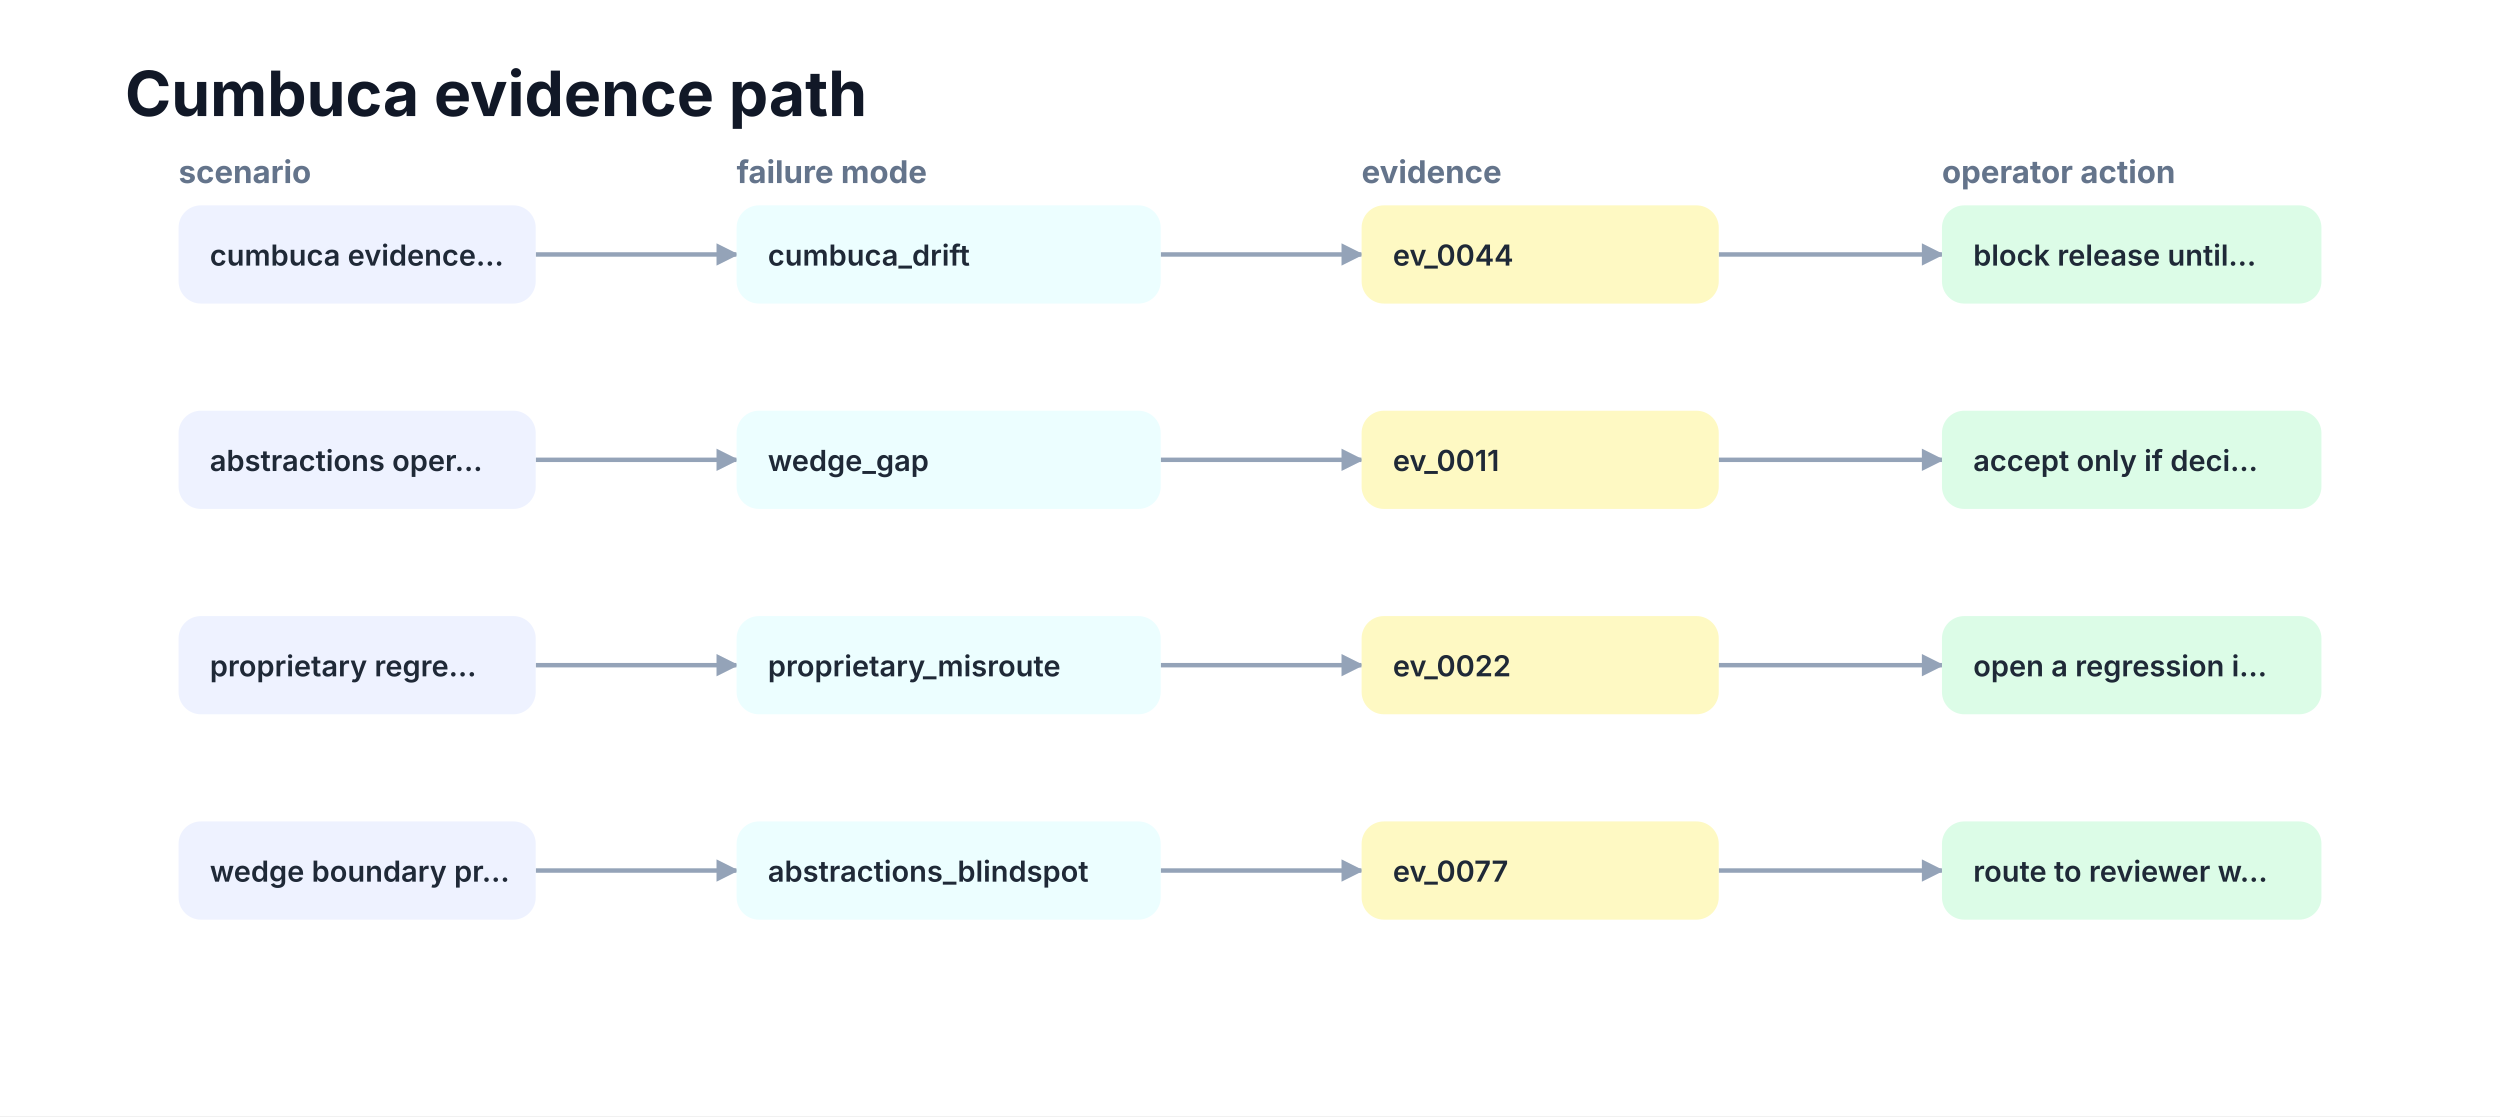
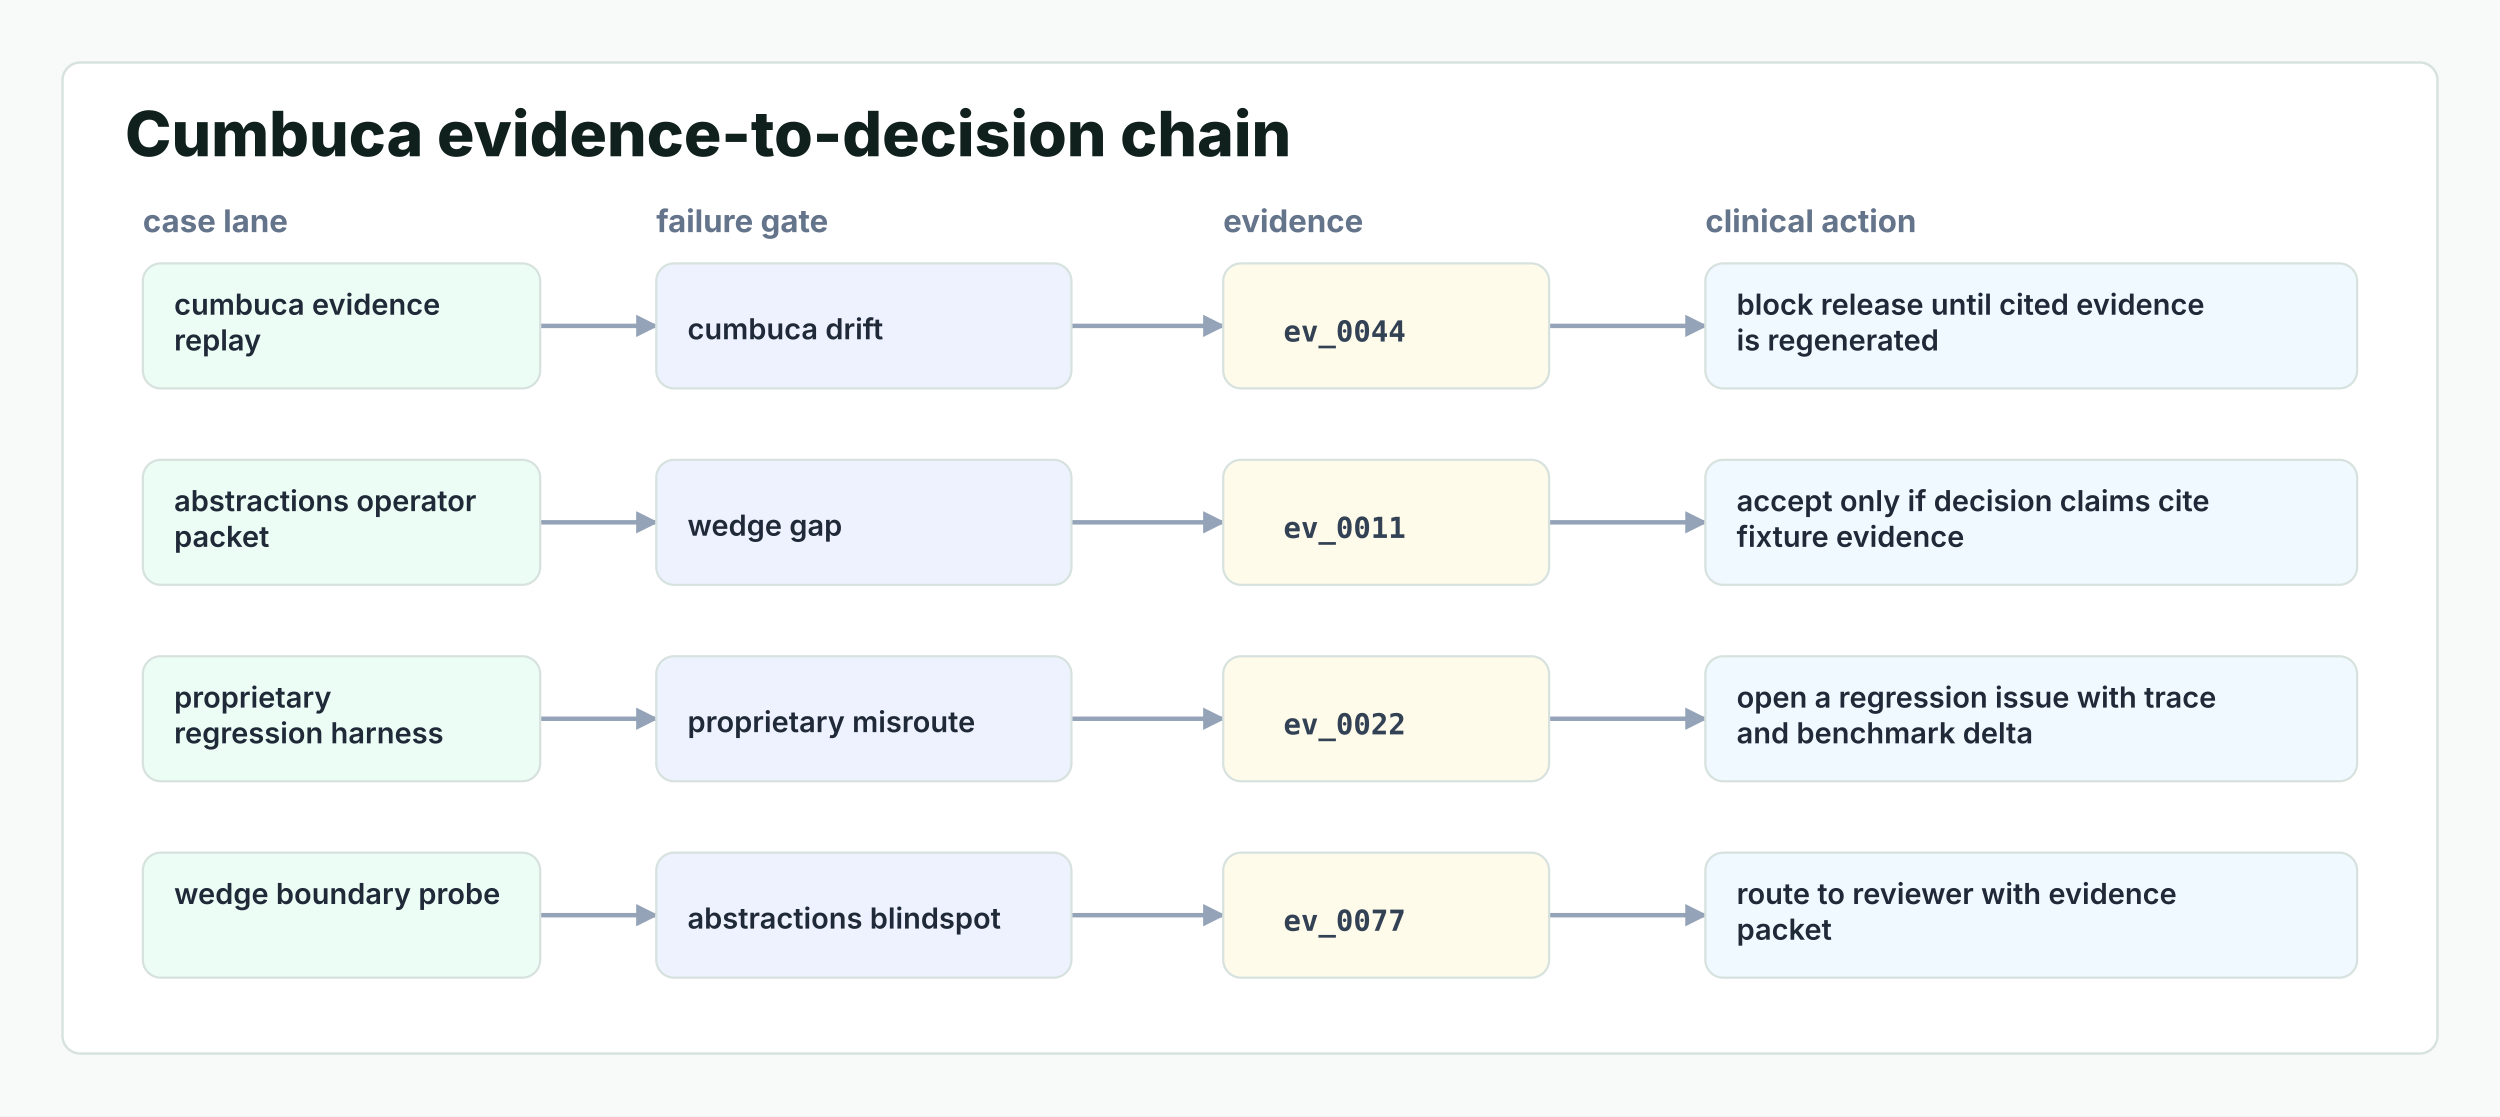
<svg xmlns="http://www.w3.org/2000/svg" width="1120" height="500" viewBox="0 0 1120 500" role="img" aria-label="Cumbuca evidence map">
  <defs>
    <style>
-       .title { font: 750 28px -apple-system, BlinkMacSystemFont, "Segoe UI", sans-serif; fill:#111827; }
-       .node { font: 600 13px -apple-system, BlinkMacSystemFont, "Segoe UI", sans-serif; fill:#1f2937; }
-       .head { font: 700 14px -apple-system, BlinkMacSystemFont, "Segoe UI", sans-serif; fill:#64748b; }
+       .bg { fill:#f7faf9; }
+       .panel { fill:#ffffff; stroke:#d7e2df; stroke-width:1.1; }
+       .title { font:760 28px -apple-system,BlinkMacSystemFont,"Segoe UI",sans-serif; fill:#10201c; }
+       .node { font:620 13px -apple-system,BlinkMacSystemFont,"Segoe UI",sans-serif; fill:#1f2937; }
+       .head { font:700 14px -apple-system,BlinkMacSystemFont,"Segoe UI",sans-serif; fill:#64748b; }
+       .mono { font:720 13px ui-monospace,SFMono-Regular,Menlo,monospace; fill:#334155; }
      .edge { stroke:#94a3b8; stroke-width:2; fill:none; marker-end:url(#arrow); }
+       .lane { fill:#ecfdf5; stroke:#d7e2df; }
+       .failure { fill:#eef2ff; stroke:#d7e2df; }
+       .evidencebox { fill:#fffbeb; stroke:#d7e2df; }
+       .actionbox { fill:#f0f9ff; stroke:#d7e2df; }
    </style>
    <marker id="arrow" viewBox="0 0 10 10" refX="9" refY="5" markerWidth="5" markerHeight="5" orient="auto-start-reverse">
      <path d="M 0 0 L 10 5 L 0 10 z" fill="#94a3b8" />
    </marker>
  </defs>
-   <rect width="1120" height="500" fill="#ffffff" />
-   <text x="56" y="52" class="title">Cumbuca evidence path</text>
-   <text x="80" y="82" class="head">scenario</text>
-   <text x="330" y="82" class="head">failure mode</text>
-   <text x="610" y="82" class="head">evidence</text>
-   <text x="870" y="82" class="head">operator action</text>
-   <path d="M240 114 L330 114" class="edge" />
-   <path d="M520 114 L610 114" class="edge" />
-   <path d="M770 114 L870 114" class="edge" />
-   <path d="M240 206 L330 206" class="edge" />
-   <path d="M520 206 L610 206" class="edge" />
-   <path d="M770 206 L870 206" class="edge" />
-   <path d="M240 298 L330 298" class="edge" />
-   <path d="M520 298 L610 298" class="edge" />
-   <path d="M770 298 L870 298" class="edge" />
-   <path d="M240 390 L330 390" class="edge" />
-   <path d="M520 390 L610 390" class="edge" />
-   <path d="M770 390 L870 390" class="edge" />
-   <rect x="80" y="92" width="160" height="44" rx="10" fill="#eef2ff" />
-   <text x="94" y="119" class="node">cumbuca evidence...</text>
-   <rect x="330" y="92" width="190" height="44" rx="10" fill="#ecfeff" />
-   <text x="344" y="119" class="node">cumbuca_drift</text>
-   <rect x="610" y="92" width="160" height="44" rx="10" fill="#fef9c3" />
-   <text x="624" y="119" class="node">ev_0044</text>
-   <rect x="870" y="92" width="170" height="44" rx="10" fill="#dcfce7" />
-   <text x="884" y="119" class="node">block release until...</text>
-   <rect x="80" y="184" width="160" height="44" rx="10" fill="#eef2ff" />
-   <text x="94" y="211" class="node">abstractions oper...</text>
-   <rect x="330" y="184" width="190" height="44" rx="10" fill="#ecfeff" />
-   <text x="344" y="211" class="node">wedge_gap</text>
-   <rect x="610" y="184" width="160" height="44" rx="10" fill="#fef9c3" />
-   <text x="624" y="211" class="node">ev_0011</text>
-   <rect x="870" y="184" width="170" height="44" rx="10" fill="#dcfce7" />
-   <text x="884" y="211" class="node">accept only if deci...</text>
-   <rect x="80" y="276" width="160" height="44" rx="10" fill="#eef2ff" />
-   <text x="94" y="303" class="node">proprietary regre...</text>
-   <rect x="330" y="276" width="190" height="44" rx="10" fill="#ecfeff" />
-   <text x="344" y="303" class="node">proprietary_misroute</text>
-   <rect x="610" y="276" width="160" height="44" rx="10" fill="#fef9c3" />
-   <text x="624" y="303" class="node">ev_0022</text>
-   <rect x="870" y="276" width="170" height="44" rx="10" fill="#dcfce7" />
-   <text x="884" y="303" class="node">open a regression i...</text>
-   <rect x="80" y="368" width="160" height="44" rx="10" fill="#eef2ff" />
-   <text x="94" y="395" class="node">wedge boundary pr...</text>
-   <rect x="330" y="368" width="190" height="44" rx="10" fill="#ecfeff" />
-   <text x="344" y="395" class="node">abstractions_blindspot</text>
-   <rect x="610" y="368" width="160" height="44" rx="10" fill="#fef9c3" />
-   <text x="624" y="395" class="node">ev_0077</text>
-   <rect x="870" y="368" width="170" height="44" rx="10" fill="#dcfce7" />
-   <text x="884" y="395" class="node">route to reviewer w...</text>
+   <rect class="bg" width="1120" height="500" />
+   <rect class="panel" x="28" y="28" width="1064" height="444" rx="8" />
+   <text x="56" y="70" class="title">Cumbuca evidence-to-decision chain</text>
+   <text x="64" y="104" class="head">case lane</text>
+   <text x="294" y="104" class="head">failure gate</text>
+   <text x="548" y="104" class="head">evidence</text>
+   <text x="764" y="104" class="head">clinical action</text>
+   <path d="M242 146 L294 146" class="edge" />
+   <path d="M480 146 L548 146" class="edge" />
+   <path d="M694 146 L764 146" class="edge" />
+   <path d="M242 234 L294 234" class="edge" />
+   <path d="M480 234 L548 234" class="edge" />
+   <path d="M694 234 L764 234" class="edge" />
+   <path d="M242 322 L294 322" class="edge" />
+   <path d="M480 322 L548 322" class="edge" />
+   <path d="M694 322 L764 322" class="edge" />
+   <path d="M242 410 L294 410" class="edge" />
+   <path d="M480 410 L548 410" class="edge" />
+   <path d="M694 410 L764 410" class="edge" />
+   <rect class="lane" x="64" y="118" width="178" height="56" rx="8" />
+   <text class="node" x="78" y="141">
+     <tspan x="78" dy="0">cumbuca evidence</tspan>
+     <tspan x="78" dy="16">replay</tspan>
+   </text>
+   <rect class="failure" x="294" y="118" width="186" height="56" rx="8" />
+   <text x="308" y="152" class="node">cumbuca drift</text>
+   <rect class="evidencebox" x="548" y="118" width="146" height="56" rx="8" />
+   <text x="575" y="153" class="mono">ev_0044</text>
+   <rect class="actionbox" x="764" y="118" width="292" height="56" rx="8" />
+   <text class="node" x="778" y="141">
+     <tspan x="778" dy="0">block release until cited evidence</tspan>
+     <tspan x="778" dy="16">is regenerated</tspan>
+   </text>
+   <rect class="lane" x="64" y="206" width="178" height="56" rx="8" />
+   <text class="node" x="78" y="229">
+     <tspan x="78" dy="0">abstractions operator</tspan>
+     <tspan x="78" dy="16">packet</tspan>
+   </text>
+   <rect class="failure" x="294" y="206" width="186" height="56" rx="8" />
+   <text x="308" y="240" class="node">wedge gap</text>
+   <rect class="evidencebox" x="548" y="206" width="146" height="56" rx="8" />
+   <text x="575" y="241" class="mono">ev_0011</text>
+   <rect class="actionbox" x="764" y="206" width="292" height="56" rx="8" />
+   <text class="node" x="778" y="229">
+     <tspan x="778" dy="0">accept only if decision claims cite</tspan>
+     <tspan x="778" dy="16">fixture evidence</tspan>
+   </text>
+   <rect class="lane" x="64" y="294" width="178" height="56" rx="8" />
+   <text class="node" x="78" y="317">
+     <tspan x="78" dy="0">proprietary</tspan>
+     <tspan x="78" dy="16">regression harness</tspan>
+   </text>
+   <rect class="failure" x="294" y="294" width="186" height="56" rx="8" />
+   <text x="308" y="328" class="node">proprietary misroute</text>
+   <rect class="evidencebox" x="548" y="294" width="146" height="56" rx="8" />
+   <text x="575" y="329" class="mono">ev_0022</text>
+   <rect class="actionbox" x="764" y="294" width="292" height="56" rx="8" />
+   <text class="node" x="778" y="317">
+     <tspan x="778" dy="0">open a regression issue with trace</tspan>
+     <tspan x="778" dy="16">and benchmark delta</tspan>
+   </text>
+   <rect class="lane" x="64" y="382" width="178" height="56" rx="8" />
+   <text class="node" x="78" y="405">
+     <tspan x="78" dy="0">wedge boundary probe</tspan>
+   </text>
+   <rect class="failure" x="294" y="382" width="186" height="56" rx="8" />
+   <text x="308" y="416" class="node">abstractions blindspot</text>
+   <rect class="evidencebox" x="548" y="382" width="146" height="56" rx="8" />
+   <text x="575" y="417" class="mono">ev_0077</text>
+   <rect class="actionbox" x="764" y="382" width="292" height="56" rx="8" />
+   <text class="node" x="778" y="405">
+     <tspan x="778" dy="0">route to reviewer with evidence</tspan>
+     <tspan x="778" dy="16">packet</tspan>
+   </text>
</svg>
